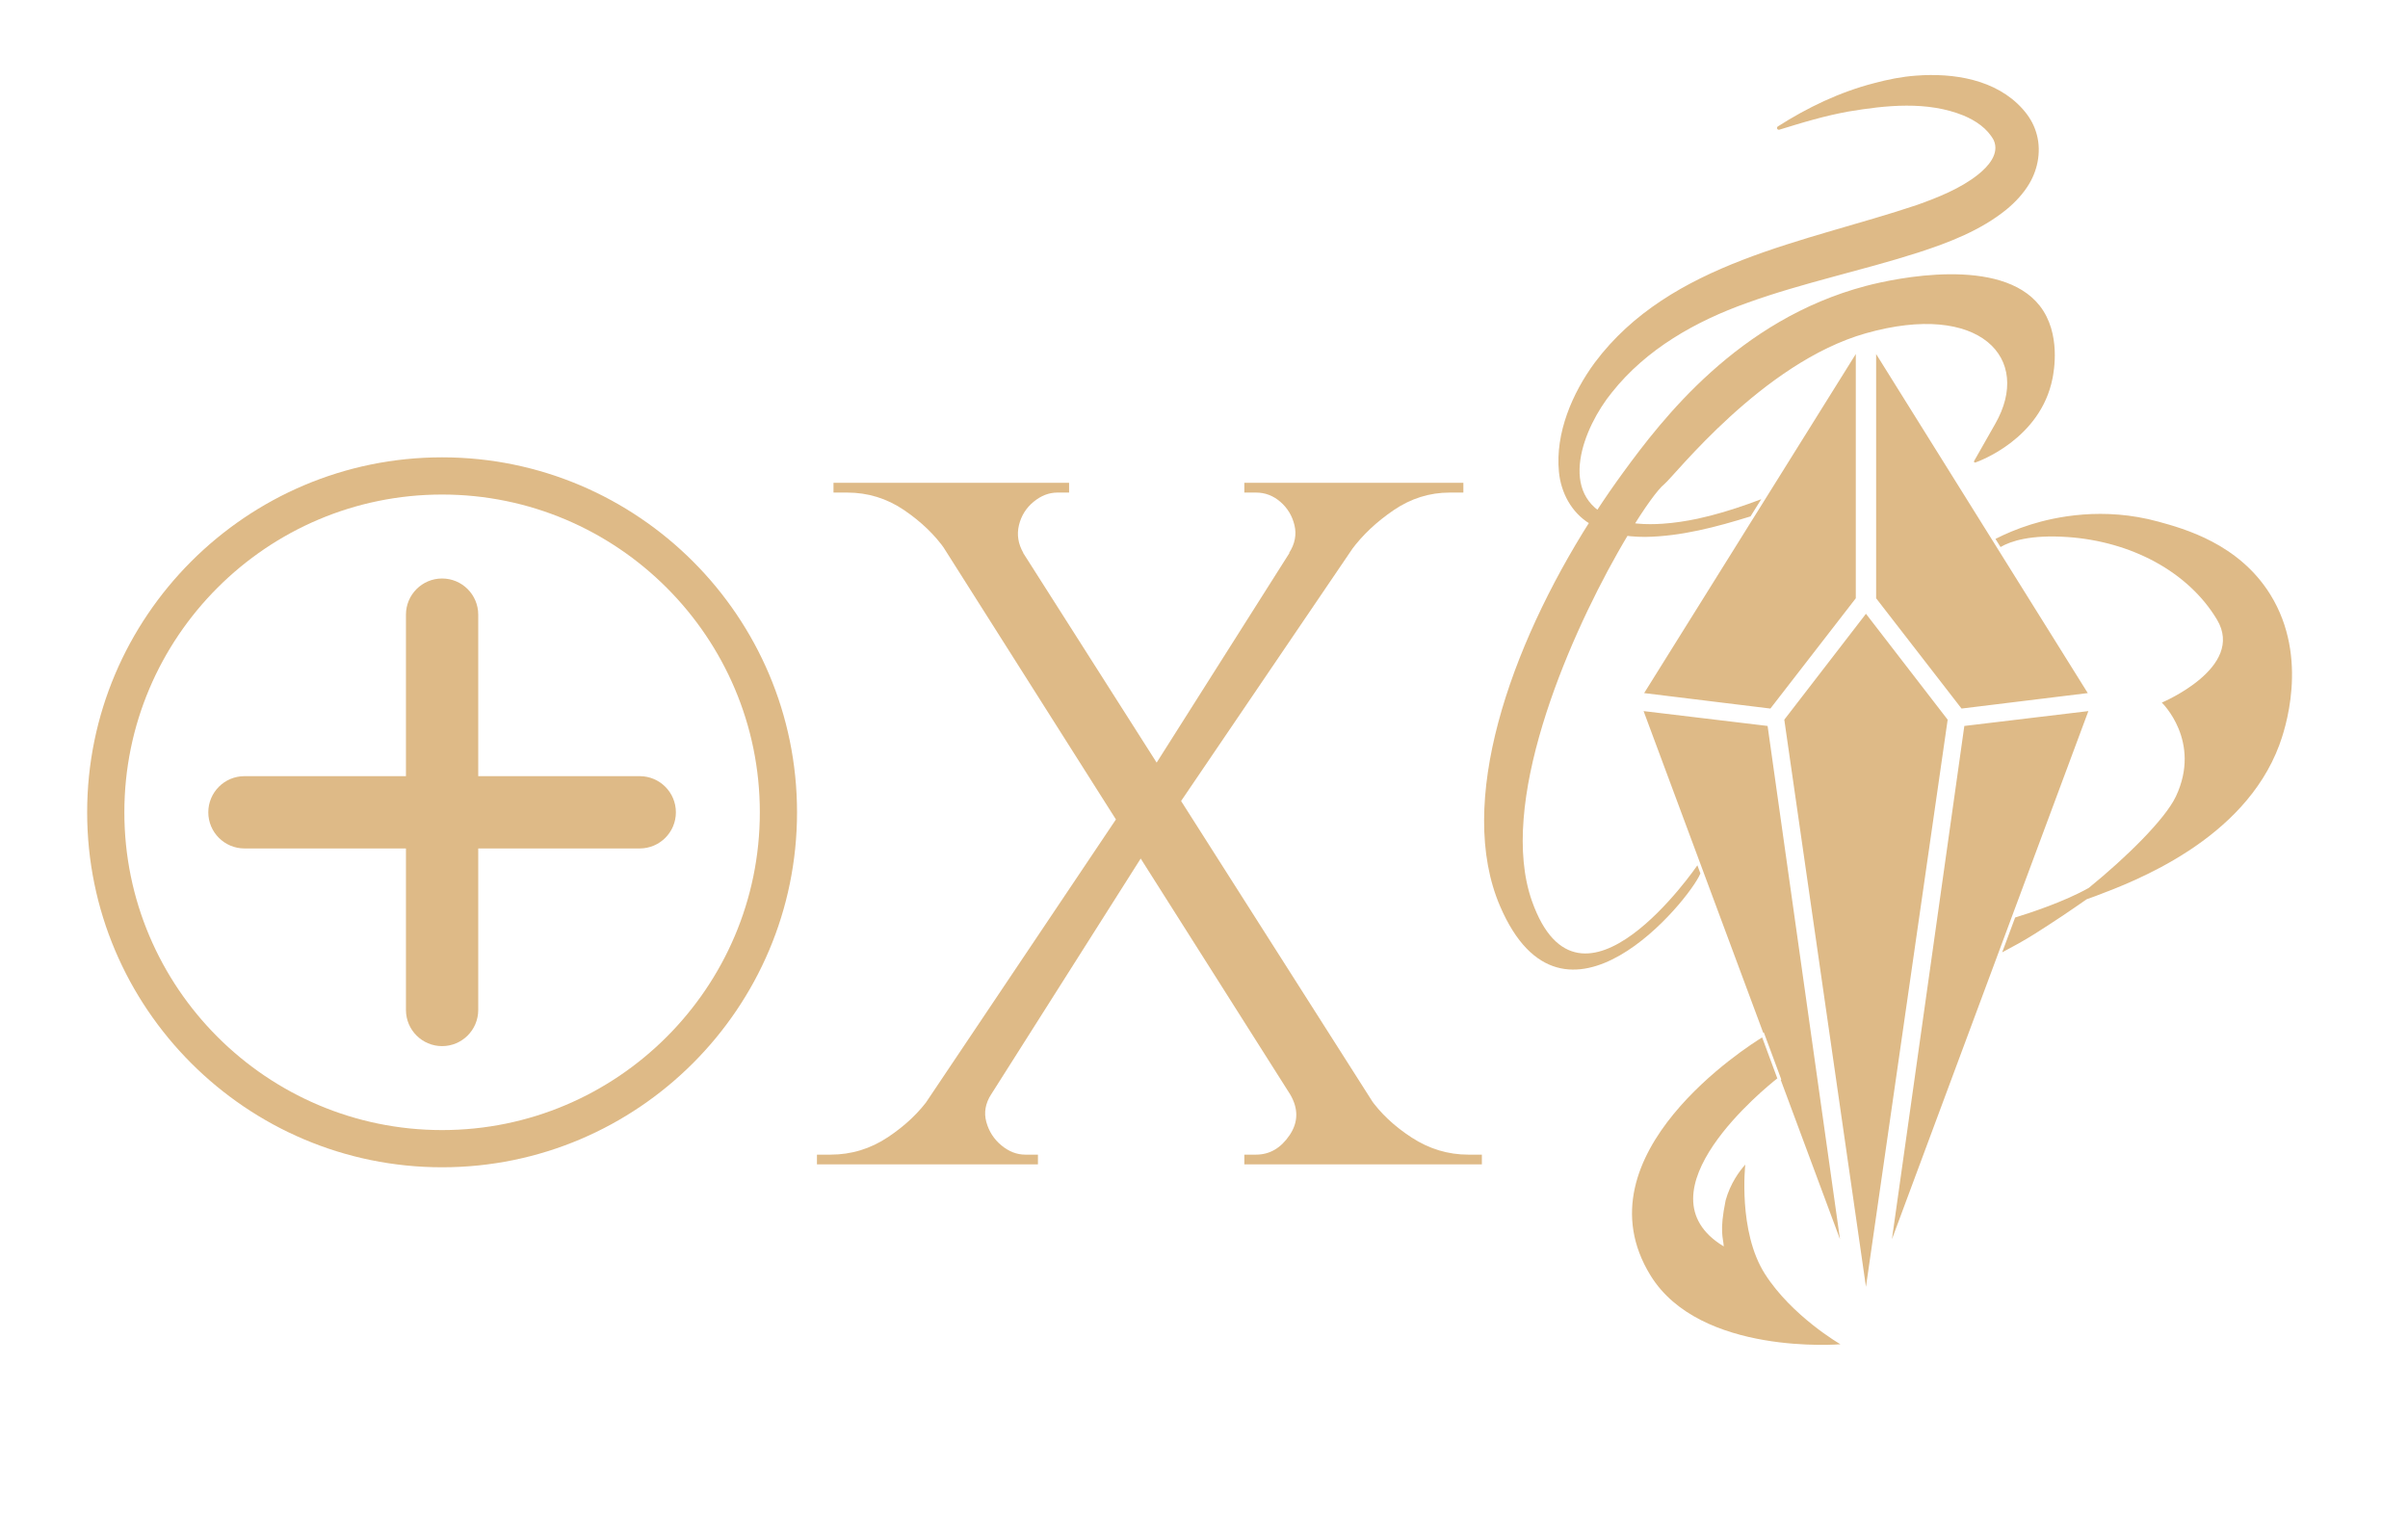
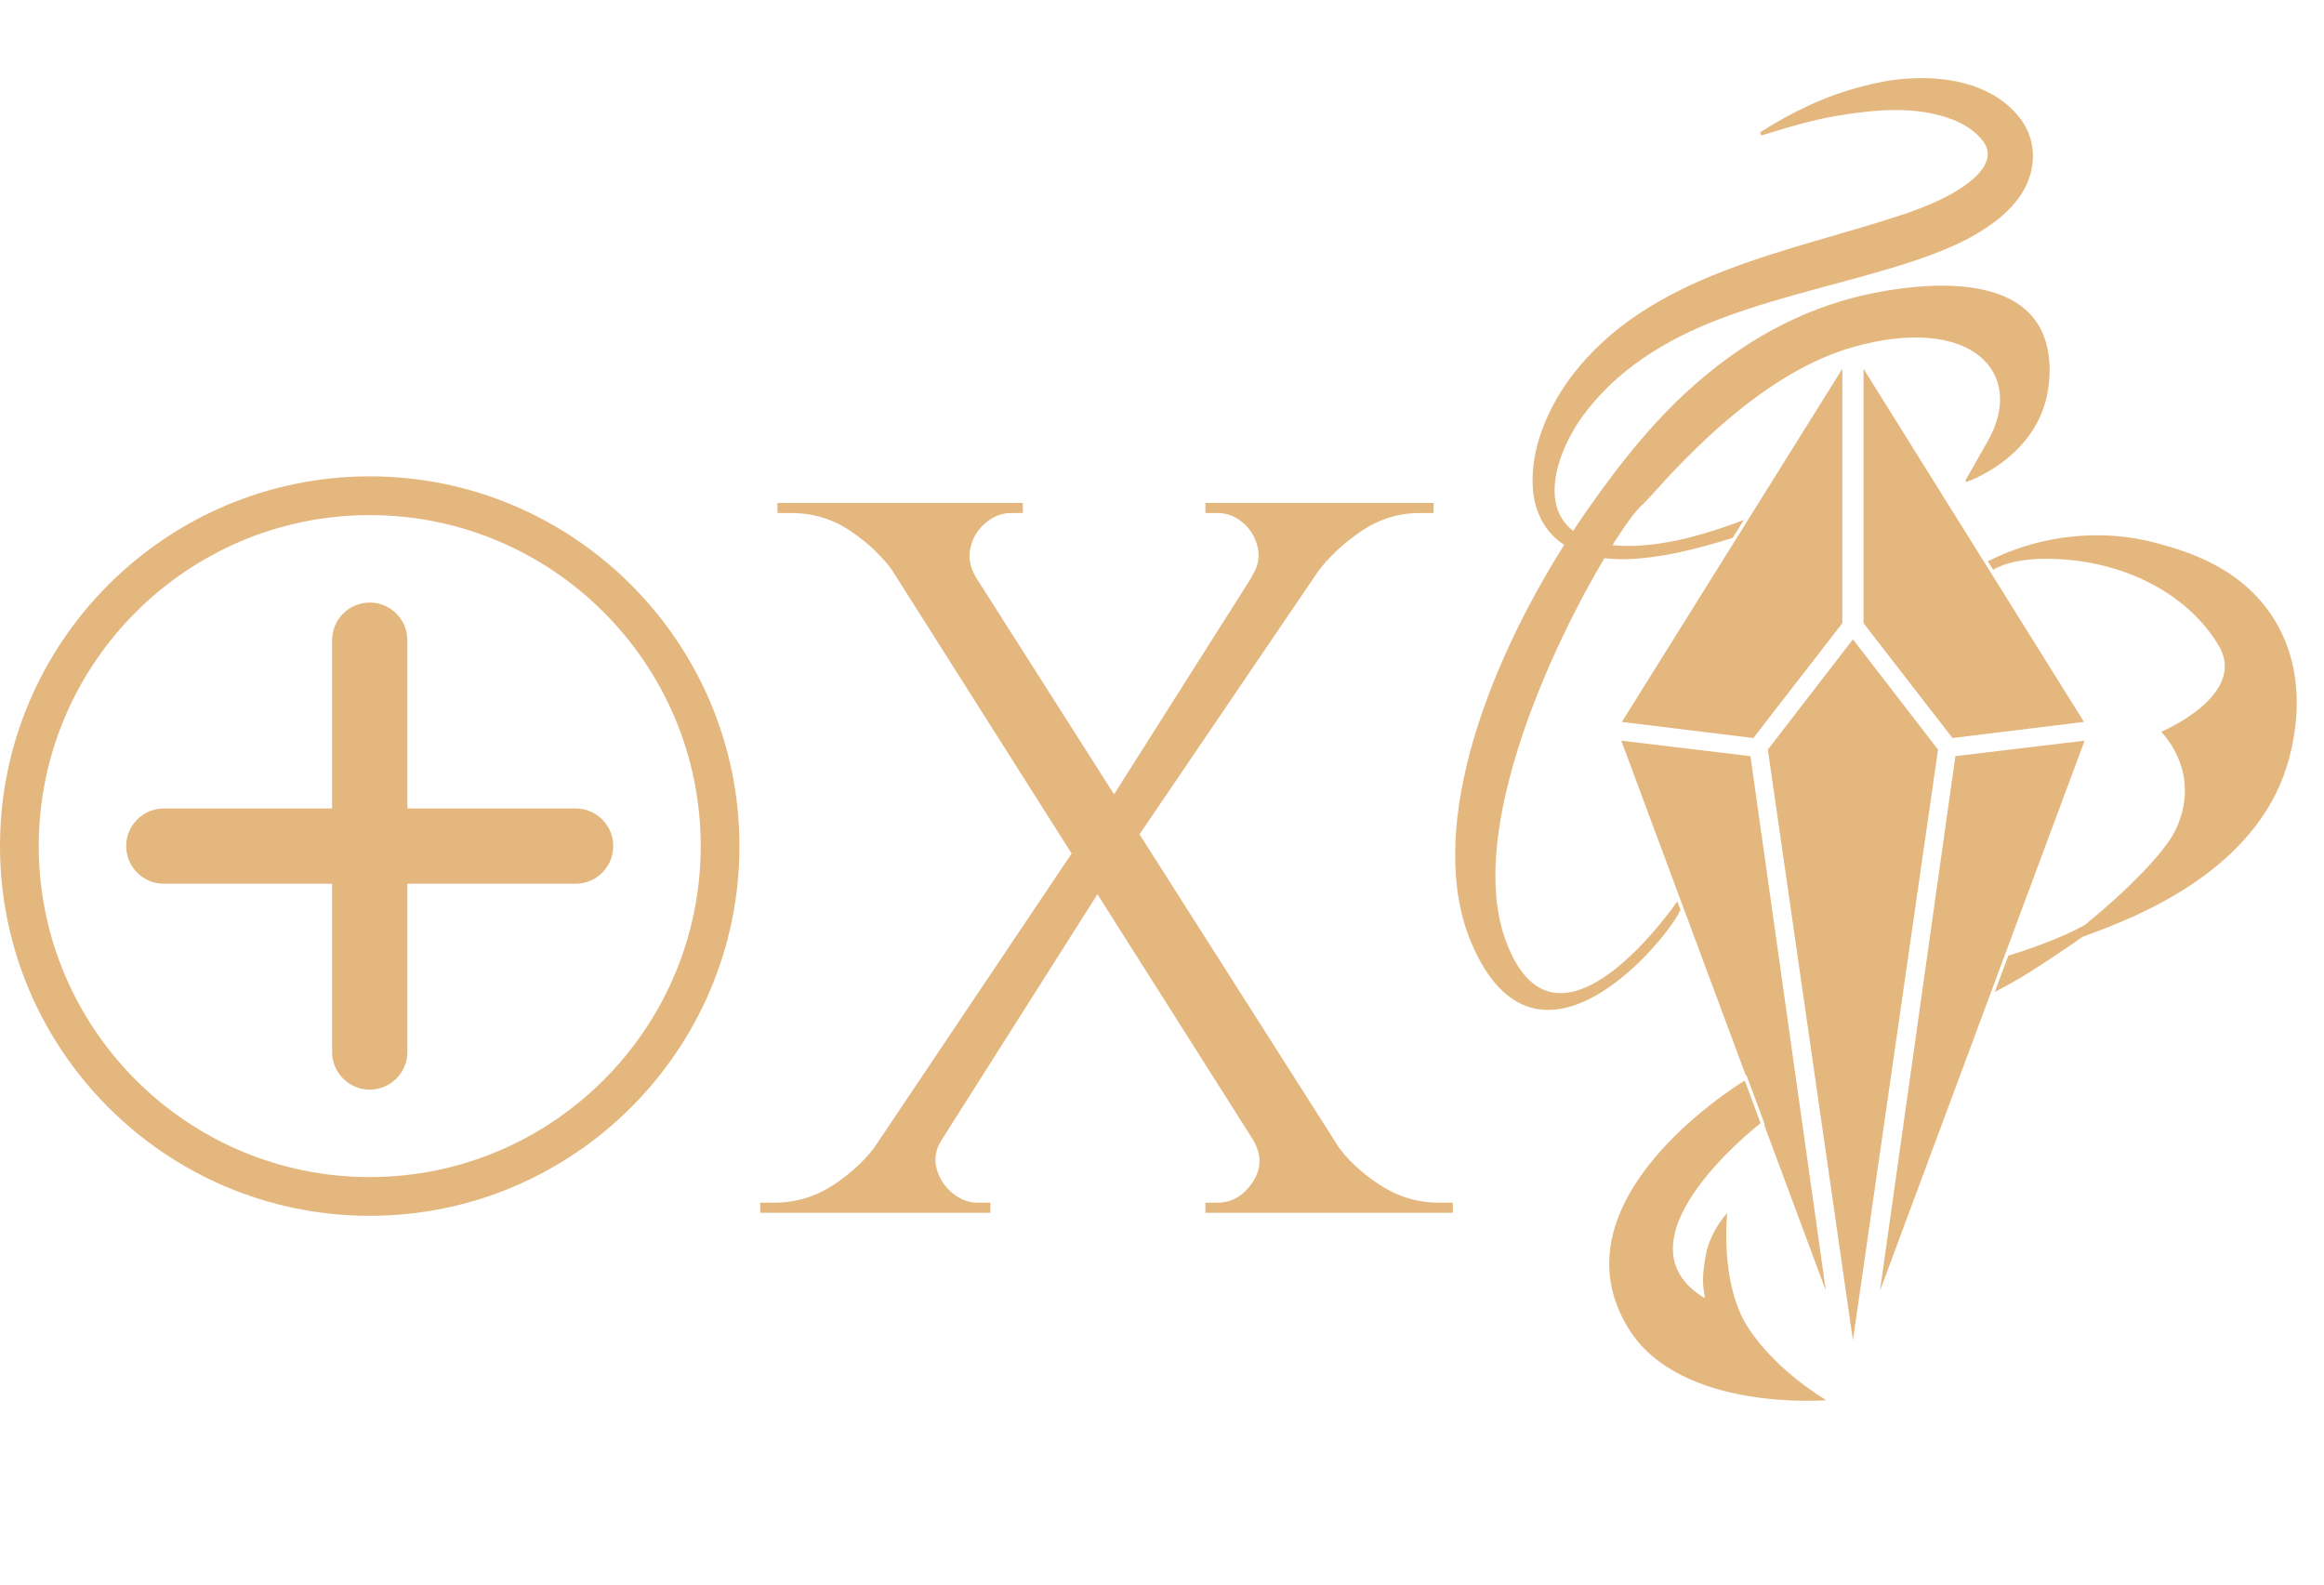
- <svg xmlns="http://www.w3.org/2000/svg" xmlns:ns1="https://www.affinity.studio/" width="100%" height="100%" viewBox="0 0 4749 3000" version="1.1" xml:space="preserve" style="fill-rule:evenodd;clip-rule:evenodd;stroke-linejoin:round;stroke-miterlimit:2;">
-   <g transform="matrix(1,0,0,1,-50766,-5527)">
-     <g id="Ether-Plus-X" ns1:id="Ether Plus X" transform="matrix(4.215536,0,0,3.194742,50766.051,5527)">
-       <rect x="0" y="0" width="1126.31" height="939.043" style="fill:none;" />
-       <g id="_--9-Ether" ns1:id="+ 9 Ether" transform="matrix(0.988407,0,0,1.304226,171.632,-174.1422)">
-         <g id="Ether-Icon" ns1:id="Ether Icon" transform="matrix(0.64,0,0,0.64,790.0075,747.3992)">
-           <path d="M0,-861.776C-1.942,-868.034 -5.481,-873.707 -9.836,-878.56C-29.439,-900.576 -61.103,-905.357 -88.638,-903.256C-99.188,-902.499 -109.566,-900.413 -119.751,-897.674C-145.08,-891.157 -168.957,-879.692 -190.886,-865.684C-192.176,-864.855 -191.251,-862.831 -189.778,-863.282C-181.238,-865.881 -172.779,-868.538 -164.286,-870.825C-155.812,-873.155 -147.329,-875.126 -138.837,-876.68C-110.832,-881.375 -80.357,-884.636 -53.507,-873.731C-44.406,-869.904 -35.971,-864.198 -31.252,-855.566C-26.691,-845.481 -35.414,-835.981 -42.929,-830.002C-55.627,-819.903 -72.516,-813.088 -88.092,-807.588C-170.285,-779.942 -270.504,-765.638 -326.309,-691.007C-342.925,-668.439 -355.604,-638.794 -352.789,-610.209C-351.273,-594.768 -343.572,-580.295 -330.217,-572.042C-317.941,-564.374 -303.204,-562.149 -288.967,-562.14C-262.352,-562.528 -236.222,-569.524 -211.099,-577.312L-203.158,-590.034C-206.265,-588.855 -209.377,-587.709 -212.499,-586.596C-224.871,-582.199 -237.454,-578.353 -250.287,-575.591C-258.775,-573.802 -267.363,-572.474 -276.005,-571.898C-288.525,-571.049 -301.516,-571.63 -313.284,-576.118C-355.019,-592.331 -334.595,-643.287 -313.654,-668.938C-288.281,-700.967 -251.644,-721.721 -213.463,-735.244C-172.438,-750.096 -128.421,-759.121 -86.845,-772.5C-64.024,-779.923 -40.934,-788.804 -21.896,-804.188C-15.374,-809.587 -9.37,-815.898 -4.987,-823.269C1.774,-834.552 4.201,-848.919 0,-861.776M173.318,-519.536C149.988,-557.13 109.651,-568.188 90.49,-573.443C49.801,-584.596 14.423,-576.991 -3.798,-571.311C-14.033,-568.121 -22.797,-564.305 -29.949,-560.667L-26.194,-554.657C-18.617,-559.078 -3.888,-563.93 23.371,-562.049C70.49,-558.798 112.701,-536.358 133.888,-500.979C155.08,-465.607 93.081,-439.618 93.081,-439.618C93.081,-439.618 122.768,-411.101 103.484,-370.216C95.599,-353.5 67.06,-325.346 39.073,-302.593C21.077,-292.402 -4.665,-283.98 -15.399,-280.689L-24.985,-254.925C-17.044,-259.122 -8.975,-263.504 -0.838,-268.641C12.671,-277.175 25.441,-285.72 37.479,-294.171C38.984,-294.702 41.211,-295.486 44.037,-296.549C72.84,-307.36 153.648,-337.854 179.904,-408.051C183.659,-418.09 202.563,-472.406 173.318,-519.536M2.777,-733.094C-26.104,-769.865 -103.889,-753.496 -125.719,-747.743C-220.315,-722.818 -276.635,-648.99 -305.236,-609.857C-306.971,-607.484 -308.695,-605.089 -310.407,-602.677C-316.994,-593.404 -323.424,-583.84 -329.635,-574.053L-329.635,-574.047C-389.251,-480.139 -429.123,-365.42 -396.341,-289.095C-349.244,-179.462 -256.394,-293.745 -248.341,-312.895C-248.291,-313.018 -248.229,-313.158 -248.168,-313.309L-250.384,-319.258C-250.457,-319.174 -250.524,-319.09 -250.596,-319.006C-250.596,-319.006 -337.112,-192.467 -372.697,-292.727C-398.104,-364.312 -347.689,-482.624 -309.417,-550.342C-306.54,-555.429 -303.737,-560.231 -301.034,-564.702C-289.332,-584.092 -279.612,-597.349 -274.911,-601.116C-267.541,-607.025 -202.302,-691.078 -125.804,-712.729C-41.499,-736.591 -2.209,-694.374 -30.184,-645.638C-35.438,-636.483 -42.529,-623.959 -45.724,-618.301C-46.138,-617.568 -45.276,-616.779 -44.582,-617.255C-42.288,-618.038 3.466,-634.496 12.263,-679.45C13.152,-683.982 18.777,-712.724 2.777,-733.094M-200.517,-17.215C-220.495,-48.62 -214.966,-97.994 -214.966,-97.994C-219.437,-92.952 -225.985,-84.122 -229.499,-71.553C-234.301,-48.161 -231.212,-43.83 -230.893,-37.467C-296.697,-77.188 -198.738,-155.852 -191.675,-161.409C-191.412,-161.611 -191.278,-161.717 -191.278,-161.717L-202.498,-192.008C-202.498,-192.008 -202.655,-191.913 -202.951,-191.734C-211.586,-186.435 -340.128,-105.56 -285.085,-16.034C-248.436,43.581 -144.612,34.896 -144.612,34.896C-144.612,34.896 -180.533,14.185 -200.517,-17.215M-28.294,-553.347L-32.041,-559.362L-118.203,-697.37L-118.203,-516.761L-55.043,-435.21L38.319,-446.648L-28.294,-553.347ZM-52.971,-422.341L-106.518,-42.783L-27.308,-255.785L-17.718,-281.548L38.763,-433.336L-52.971,-422.341ZM-201.062,-588.723L-209,-576.003L-211.318,-572.329L-217.604,-562.221L-289.764,-446.648L-196.403,-435.21L-133.241,-516.761L-133.241,-697.37L-201.062,-588.723ZM-202.498,-192.008C-202.498,-192.008 -202.655,-191.913 -202.951,-191.734L-191.675,-161.409C-191.412,-161.611 -191.278,-161.717 -191.278,-161.717L-202.498,-192.008ZM-202.498,-192.008C-202.498,-192.008 -202.655,-191.913 -202.951,-191.734L-191.675,-161.409C-191.412,-161.611 -191.278,-161.717 -191.278,-161.717L-202.498,-192.008ZM-144.927,-42.783L-198.473,-422.341L-290.183,-433.336L-248.075,-320.129L-245.857,-314.163L-201.679,-195.385L-201.234,-195.656L-200.199,-192.87L-188.957,-162.572L-188.341,-160.895L-188.736,-160.575L-144.927,-42.783ZM-65.297,-426.975L-125.723,-7.603L-186.122,-426.975L-125.723,-505.298L-65.297,-426.975Z" style="fill:rgb(222,186,135);fill-rule:nonzero;" />
-         </g>
-         <g id="_--Modifier" ns1:id="+ Modifier" transform="matrix(1.650327,0,0,1.650327,-132.4037,-336.8484)">
-           <g transform="matrix(1,0,0,1,158.4851,528.3315)">
-             <path d="M0,-20.728L-46.323,-20.728L-46.323,-67.051C-46.323,-72.772 -50.963,-77.416 -56.688,-77.416C-62.412,-77.416 -67.052,-72.772 -67.052,-67.051L-67.052,-20.728L-113.375,-20.728C-119.096,-20.728 -123.74,-16.088 -123.74,-10.364C-123.74,-4.639 -119.096,0.001 -113.375,0.001L-67.052,0.001L-67.052,46.324C-67.052,52.045 -62.412,56.688 -56.688,56.688C-50.963,56.688 -46.323,52.045 -46.323,46.324L-46.323,0.001L0,0.001C5.72,0.001 10.364,-4.639 10.364,-10.364C10.364,-16.088 5.72,-20.728 0,-20.728" style="fill:rgb(222,186,135);fill-rule:nonzero;" />
+ <svg xmlns="http://www.w3.org/2000/svg" xmlns:ns1="https://www.affinity.studio/" width="100%" height="100%" viewBox="0 0 4400 3000" version="1.1" xml:space="preserve" style="fill-rule:evenodd;clip-rule:evenodd;stroke-linejoin:round;stroke-miterlimit:2;">
+   <g transform="matrix(1,0,0,1,-5000,-36000)">
+     <g transform="matrix(1,0,0,1,24577.608,4761)">
+       <g id="Ether-Plus-X" ns1:id="Ether Plus X" transform="matrix(3.906562,0,0,3.194742,-19577.608,31239)">
+         <rect x="0" y="0" width="1126.31" height="939.043" style="fill:none;" />
+         <g id="_--9-Ether" ns1:id="+ 9 Ether" transform="matrix(1.066581,0,0,1.304226,141.2201,-174.1422)">
+           <g id="Ether-Icon" ns1:id="Ether Icon" transform="matrix(0.64,0,0,0.64,790.0075,747.3992)">
+             <path d="M0,-861.776C-1.942,-868.034 -5.481,-873.707 -9.836,-878.56C-29.439,-900.576 -61.103,-905.357 -88.638,-903.256C-99.188,-902.499 -109.566,-900.413 -119.751,-897.674C-145.08,-891.157 -168.957,-879.692 -190.886,-865.684C-192.176,-864.855 -191.251,-862.831 -189.778,-863.282C-181.238,-865.881 -172.779,-868.538 -164.286,-870.825C-155.812,-873.155 -147.329,-875.126 -138.837,-876.68C-110.832,-881.375 -80.357,-884.636 -53.507,-873.731C-44.406,-869.904 -35.971,-864.198 -31.252,-855.566C-26.691,-845.481 -35.414,-835.981 -42.929,-830.002C-55.627,-819.903 -72.516,-813.088 -88.092,-807.588C-170.285,-779.942 -270.504,-765.638 -326.309,-691.007C-342.925,-668.439 -355.604,-638.794 -352.789,-610.209C-351.273,-594.768 -343.572,-580.295 -330.217,-572.042C-317.941,-564.374 -303.204,-562.149 -288.967,-562.14C-262.352,-562.528 -236.222,-569.524 -211.099,-577.312L-203.158,-590.034C-206.265,-588.855 -209.377,-587.709 -212.499,-586.596C-224.871,-582.199 -237.454,-578.353 -250.287,-575.591C-258.775,-573.802 -267.363,-572.474 -276.005,-571.898C-288.525,-571.049 -301.516,-571.63 -313.284,-576.118C-355.019,-592.331 -334.595,-643.287 -313.654,-668.938C-288.281,-700.967 -251.644,-721.721 -213.463,-735.244C-172.438,-750.096 -128.421,-759.121 -86.845,-772.5C-64.024,-779.923 -40.934,-788.804 -21.896,-804.188C-15.374,-809.587 -9.37,-815.898 -4.987,-823.269C1.774,-834.552 4.201,-848.919 0,-861.776M173.318,-519.536C149.988,-557.13 109.651,-568.188 90.49,-573.443C49.801,-584.596 14.423,-576.991 -3.798,-571.311C-14.033,-568.121 -22.797,-564.305 -29.949,-560.667L-26.194,-554.657C-18.617,-559.078 -3.888,-563.93 23.371,-562.049C70.49,-558.798 112.701,-536.358 133.888,-500.979C155.08,-465.607 93.081,-439.618 93.081,-439.618C93.081,-439.618 122.768,-411.101 103.484,-370.216C95.599,-353.5 67.06,-325.346 39.073,-302.593C21.077,-292.402 -4.665,-283.98 -15.399,-280.689L-24.985,-254.925C-17.044,-259.122 -8.975,-263.504 -0.838,-268.641C12.671,-277.175 25.441,-285.72 37.479,-294.171C38.984,-294.702 41.211,-295.486 44.037,-296.549C72.84,-307.36 153.648,-337.854 179.904,-408.051C183.659,-418.09 202.563,-472.406 173.318,-519.536M2.777,-733.094C-26.104,-769.865 -103.889,-753.496 -125.719,-747.743C-220.315,-722.818 -276.635,-648.99 -305.236,-609.857C-306.971,-607.484 -308.695,-605.089 -310.407,-602.677C-316.994,-593.404 -323.424,-583.84 -329.635,-574.053L-329.635,-574.047C-389.251,-480.139 -429.123,-365.42 -396.341,-289.095C-349.244,-179.462 -256.394,-293.745 -248.341,-312.895C-248.291,-313.018 -248.229,-313.158 -248.168,-313.309L-250.384,-319.258C-250.457,-319.174 -250.524,-319.09 -250.596,-319.006C-250.596,-319.006 -337.112,-192.467 -372.697,-292.727C-398.104,-364.312 -347.689,-482.624 -309.417,-550.342C-306.54,-555.429 -303.737,-560.231 -301.034,-564.702C-289.332,-584.092 -279.612,-597.349 -274.911,-601.116C-267.541,-607.025 -202.302,-691.078 -125.804,-712.729C-41.499,-736.591 -2.209,-694.374 -30.184,-645.638C-35.438,-636.483 -42.529,-623.959 -45.724,-618.301C-46.138,-617.568 -45.276,-616.779 -44.582,-617.255C-42.288,-618.038 3.466,-634.496 12.263,-679.45C13.152,-683.982 18.777,-712.724 2.777,-733.094M-200.517,-17.215C-220.495,-48.62 -214.966,-97.994 -214.966,-97.994C-219.437,-92.952 -225.985,-84.122 -229.499,-71.553C-234.301,-48.161 -231.212,-43.83 -230.893,-37.467C-296.697,-77.188 -198.738,-155.852 -191.675,-161.409C-191.412,-161.611 -191.278,-161.717 -191.278,-161.717L-202.498,-192.008C-202.498,-192.008 -202.655,-191.913 -202.951,-191.734C-211.586,-186.435 -340.128,-105.56 -285.085,-16.034C-248.436,43.581 -144.612,34.896 -144.612,34.896C-144.612,34.896 -180.533,14.185 -200.517,-17.215M-28.294,-553.347L-32.041,-559.362L-118.203,-697.37L-118.203,-516.761L-55.043,-435.21L38.319,-446.648L-28.294,-553.347ZM-52.971,-422.341L-106.518,-42.783L-27.308,-255.785L-17.718,-281.548L38.763,-433.336L-52.971,-422.341ZM-201.062,-588.723L-209,-576.003L-211.318,-572.329L-217.604,-562.221L-289.764,-446.648L-196.403,-435.21L-133.241,-516.761L-133.241,-697.37L-201.062,-588.723ZM-202.498,-192.008C-202.498,-192.008 -202.655,-191.913 -202.951,-191.734L-191.675,-161.409C-191.412,-161.611 -191.278,-161.717 -191.278,-161.717L-202.498,-192.008ZM-202.498,-192.008C-202.498,-192.008 -202.655,-191.913 -202.951,-191.734L-191.675,-161.409C-191.412,-161.611 -191.278,-161.717 -191.278,-161.717L-202.498,-192.008ZM-144.927,-42.783L-198.473,-422.341L-290.183,-433.336L-248.075,-320.129L-245.857,-314.163L-201.679,-195.385L-201.234,-195.656L-200.199,-192.87L-188.957,-162.572L-188.341,-160.895L-188.736,-160.575L-144.927,-42.783ZM-65.297,-426.975L-125.723,-7.603L-186.122,-426.975L-125.723,-505.298L-65.297,-426.975Z" style="fill:rgb(228,183,127);fill-rule:nonzero;" />
          </g>
-           <g transform="matrix(1,0,0,1,101.7976,609.0961)">
-             <path d="M0,-182.257C-50.247,-182.257 -91.129,-141.377 -91.129,-91.128C-91.129,-40.88 -50.247,0.001 0,0.001C50.247,0.001 91.129,-40.88 91.129,-91.128C91.129,-141.377 50.247,-182.257 0,-182.257M0,10.67C-56.132,10.67 -101.798,-34.996 -101.798,-91.128C-101.798,-147.26 -56.132,-192.927 0,-192.927C56.132,-192.927 101.798,-147.26 101.798,-91.128C101.798,-34.996 56.132,10.67 0,10.67" style="fill:rgb(222,186,135);fill-rule:nonzero;" />
+           <g id="_--Modifier" ns1:id="+ Modifier" transform="matrix(1.650327,0,0,1.650327,-132.4037,-336.8484)">
+             <g transform="matrix(1,0,0,1,158.4851,528.3315)">
+               <path d="M0,-20.728L-46.323,-20.728L-46.323,-67.051C-46.323,-72.772 -50.963,-77.416 -56.688,-77.416C-62.412,-77.416 -67.052,-72.772 -67.052,-67.051L-67.052,-20.728L-113.375,-20.728C-119.096,-20.728 -123.74,-16.088 -123.74,-10.364C-123.74,-4.639 -119.096,0.001 -113.375,0.001L-67.052,0.001L-67.052,46.324C-67.052,52.045 -62.412,56.688 -56.688,56.688C-50.963,56.688 -46.323,52.045 -46.323,46.324L-46.323,0.001L0,0.001C5.72,0.001 10.364,-4.639 10.364,-10.364C10.364,-16.088 5.72,-20.728 0,-20.728" style="fill:rgb(228,183,127);fill-rule:nonzero;" />
+             </g>
+             <g transform="matrix(1,0,0,1,101.7976,609.0961)">
+               <path d="M0,-182.257C-50.247,-182.257 -91.129,-141.377 -91.129,-91.128C-91.129,-40.88 -50.247,0.001 0,0.001C50.247,0.001 91.129,-40.88 91.129,-91.128C91.129,-141.377 50.247,-182.257 0,-182.257M0,10.67C-56.132,10.67 -101.798,-34.996 -101.798,-91.128C-101.798,-147.26 -56.132,-192.927 0,-192.927C56.132,-192.927 101.798,-147.26 101.798,-91.128C101.798,-34.996 56.132,10.67 0,10.67" style="fill:rgb(228,183,127);fill-rule:nonzero;" />
+             </g>
          </g>
-         </g>
-         <g transform="matrix(0.24,0,0,0.272918,-12459.172,-10673.104)">
-           <path d="M53119.52,40433.9L53973.92,41614.103L53820.32,41614.103L52969.76,40433.9L53119.52,40433.9ZM53144.48,41494.225C53132.96,41509.984 53129.76,41526.024 53134.88,41542.345C53140,41558.666 53149.92,41572.174 53164.64,41582.867C53179.36,41593.56 53195.04,41598.907 53211.68,41598.907L53236.64,41598.907L53236.64,41615.791L52800.8,41615.791L52800.8,41598.907L52827.68,41598.907C52868.64,41598.907 52906.4,41588.776 52940.96,41568.516C52975.52,41548.255 53003.04,41525.179 53023.52,41499.29L53144.48,41494.225ZM53413.28,40987.7L53457.44,41060.302L53058.08,41614.103L52935.2,41614.103L53413.28,40987.7ZM53733.92,41494.225L53891.36,41500.979C53911.84,41526.868 53939.36,41549.662 53973.92,41569.36C54008.48,41589.058 54045.6,41598.907 54085.28,41598.907L54112.16,41598.907L54112.16,41615.791L53643.68,41615.791L53643.68,41598.907L53666.72,41598.907C53693.6,41598.907 53715.68,41587.651 53732.96,41565.139C53750.24,41542.626 53750.56,41518.989 53733.92,41494.225ZM53298.08,40433.9L53298.08,40450.784L53275.04,40450.784C53258.4,40450.784 53242.72,40456.131 53228,40466.824C53213.28,40477.517 53203.68,40491.024 53199.2,40507.346C53194.72,40523.667 53197.6,40539.707 53207.84,40555.466L53054.24,40550.4C53033.76,40524.511 53006.56,40501.436 52972.64,40481.175C52938.72,40460.914 52901.28,40450.784 52860.32,40450.784L52833.44,40450.784L52833.44,40433.9L53298.08,40433.9ZM53945.12,40433.9L53493.92,41018.092L53428.64,40977.57L53820.32,40433.9L53945.12,40433.9ZM54075.68,40433.9L54075.68,40450.784L54048.8,40450.784C54009.12,40450.784 53972.32,40460.914 53938.4,40481.175C53904.48,40501.436 53876.64,40524.511 53854.88,40550.4L53732,40555.466C53743.52,40539.707 53747.04,40523.667 53742.56,40507.346C53738.08,40491.024 53728.8,40477.517 53714.72,40466.824C53700.64,40456.131 53684.64,40450.784 53666.72,40450.784L53643.68,40450.784L53643.68,40433.9L54075.68,40433.9Z" style="fill:rgb(222,186,135);fill-rule:nonzero;" />
+           <g id="X" transform="matrix(0.24,0,0,0.272918,-12459.172,-10673.104)">
+             <path d="M53119.52,40433.9L53973.92,41614.103L53820.32,41614.103L52969.76,40433.9L53119.52,40433.9ZM53144.48,41494.225C53132.96,41509.984 53129.76,41526.024 53134.88,41542.345C53140,41558.666 53149.92,41572.174 53164.64,41582.867C53179.36,41593.56 53195.04,41598.907 53211.68,41598.907L53236.64,41598.907L53236.64,41615.791L52800.8,41615.791L52800.8,41598.907L52827.68,41598.907C52868.64,41598.907 52906.4,41588.776 52940.96,41568.516C52975.52,41548.255 53003.04,41525.179 53023.52,41499.29L53144.48,41494.225ZM53413.28,40987.7L53457.44,41060.302L53058.08,41614.103L52935.2,41614.103L53413.28,40987.7ZM53733.92,41494.225L53891.36,41500.979C53911.84,41526.868 53939.36,41549.662 53973.92,41569.36C54008.48,41589.058 54045.6,41598.907 54085.28,41598.907L54112.16,41598.907L54112.16,41615.791L53643.68,41615.791L53643.68,41598.907L53666.72,41598.907C53693.6,41598.907 53715.68,41587.651 53732.96,41565.139C53750.24,41542.626 53750.56,41518.989 53733.92,41494.225ZM53298.08,40433.9L53298.08,40450.784L53275.04,40450.784C53258.4,40450.784 53242.72,40456.131 53228,40466.824C53213.28,40477.517 53203.68,40491.024 53199.2,40507.346C53194.72,40523.667 53197.6,40539.707 53207.84,40555.466L53054.24,40550.4C53033.76,40524.511 53006.56,40501.436 52972.64,40481.175C52938.72,40460.914 52901.28,40450.784 52860.32,40450.784L52833.44,40450.784L52833.44,40433.9L53298.08,40433.9ZM53945.12,40433.9L53493.92,41018.092L53428.64,40977.57L53820.32,40433.9L53945.12,40433.9ZM54075.68,40433.9L54075.68,40450.784L54048.8,40450.784C54009.12,40450.784 53972.32,40460.914 53938.4,40481.175C53904.48,40501.436 53876.64,40524.511 53854.88,40550.4L53732,40555.466C53743.52,40539.707 53747.04,40523.667 53742.56,40507.346C53738.08,40491.024 53728.8,40477.517 53714.72,40466.824C53700.64,40456.131 53684.64,40450.784 53666.72,40450.784L53643.68,40450.784L53643.68,40433.9L54075.68,40433.9Z" style="fill:rgb(228,183,127);fill-rule:nonzero;" />
+           </g>
        </g>
      </g>
    </g>
  </g>
</svg>
